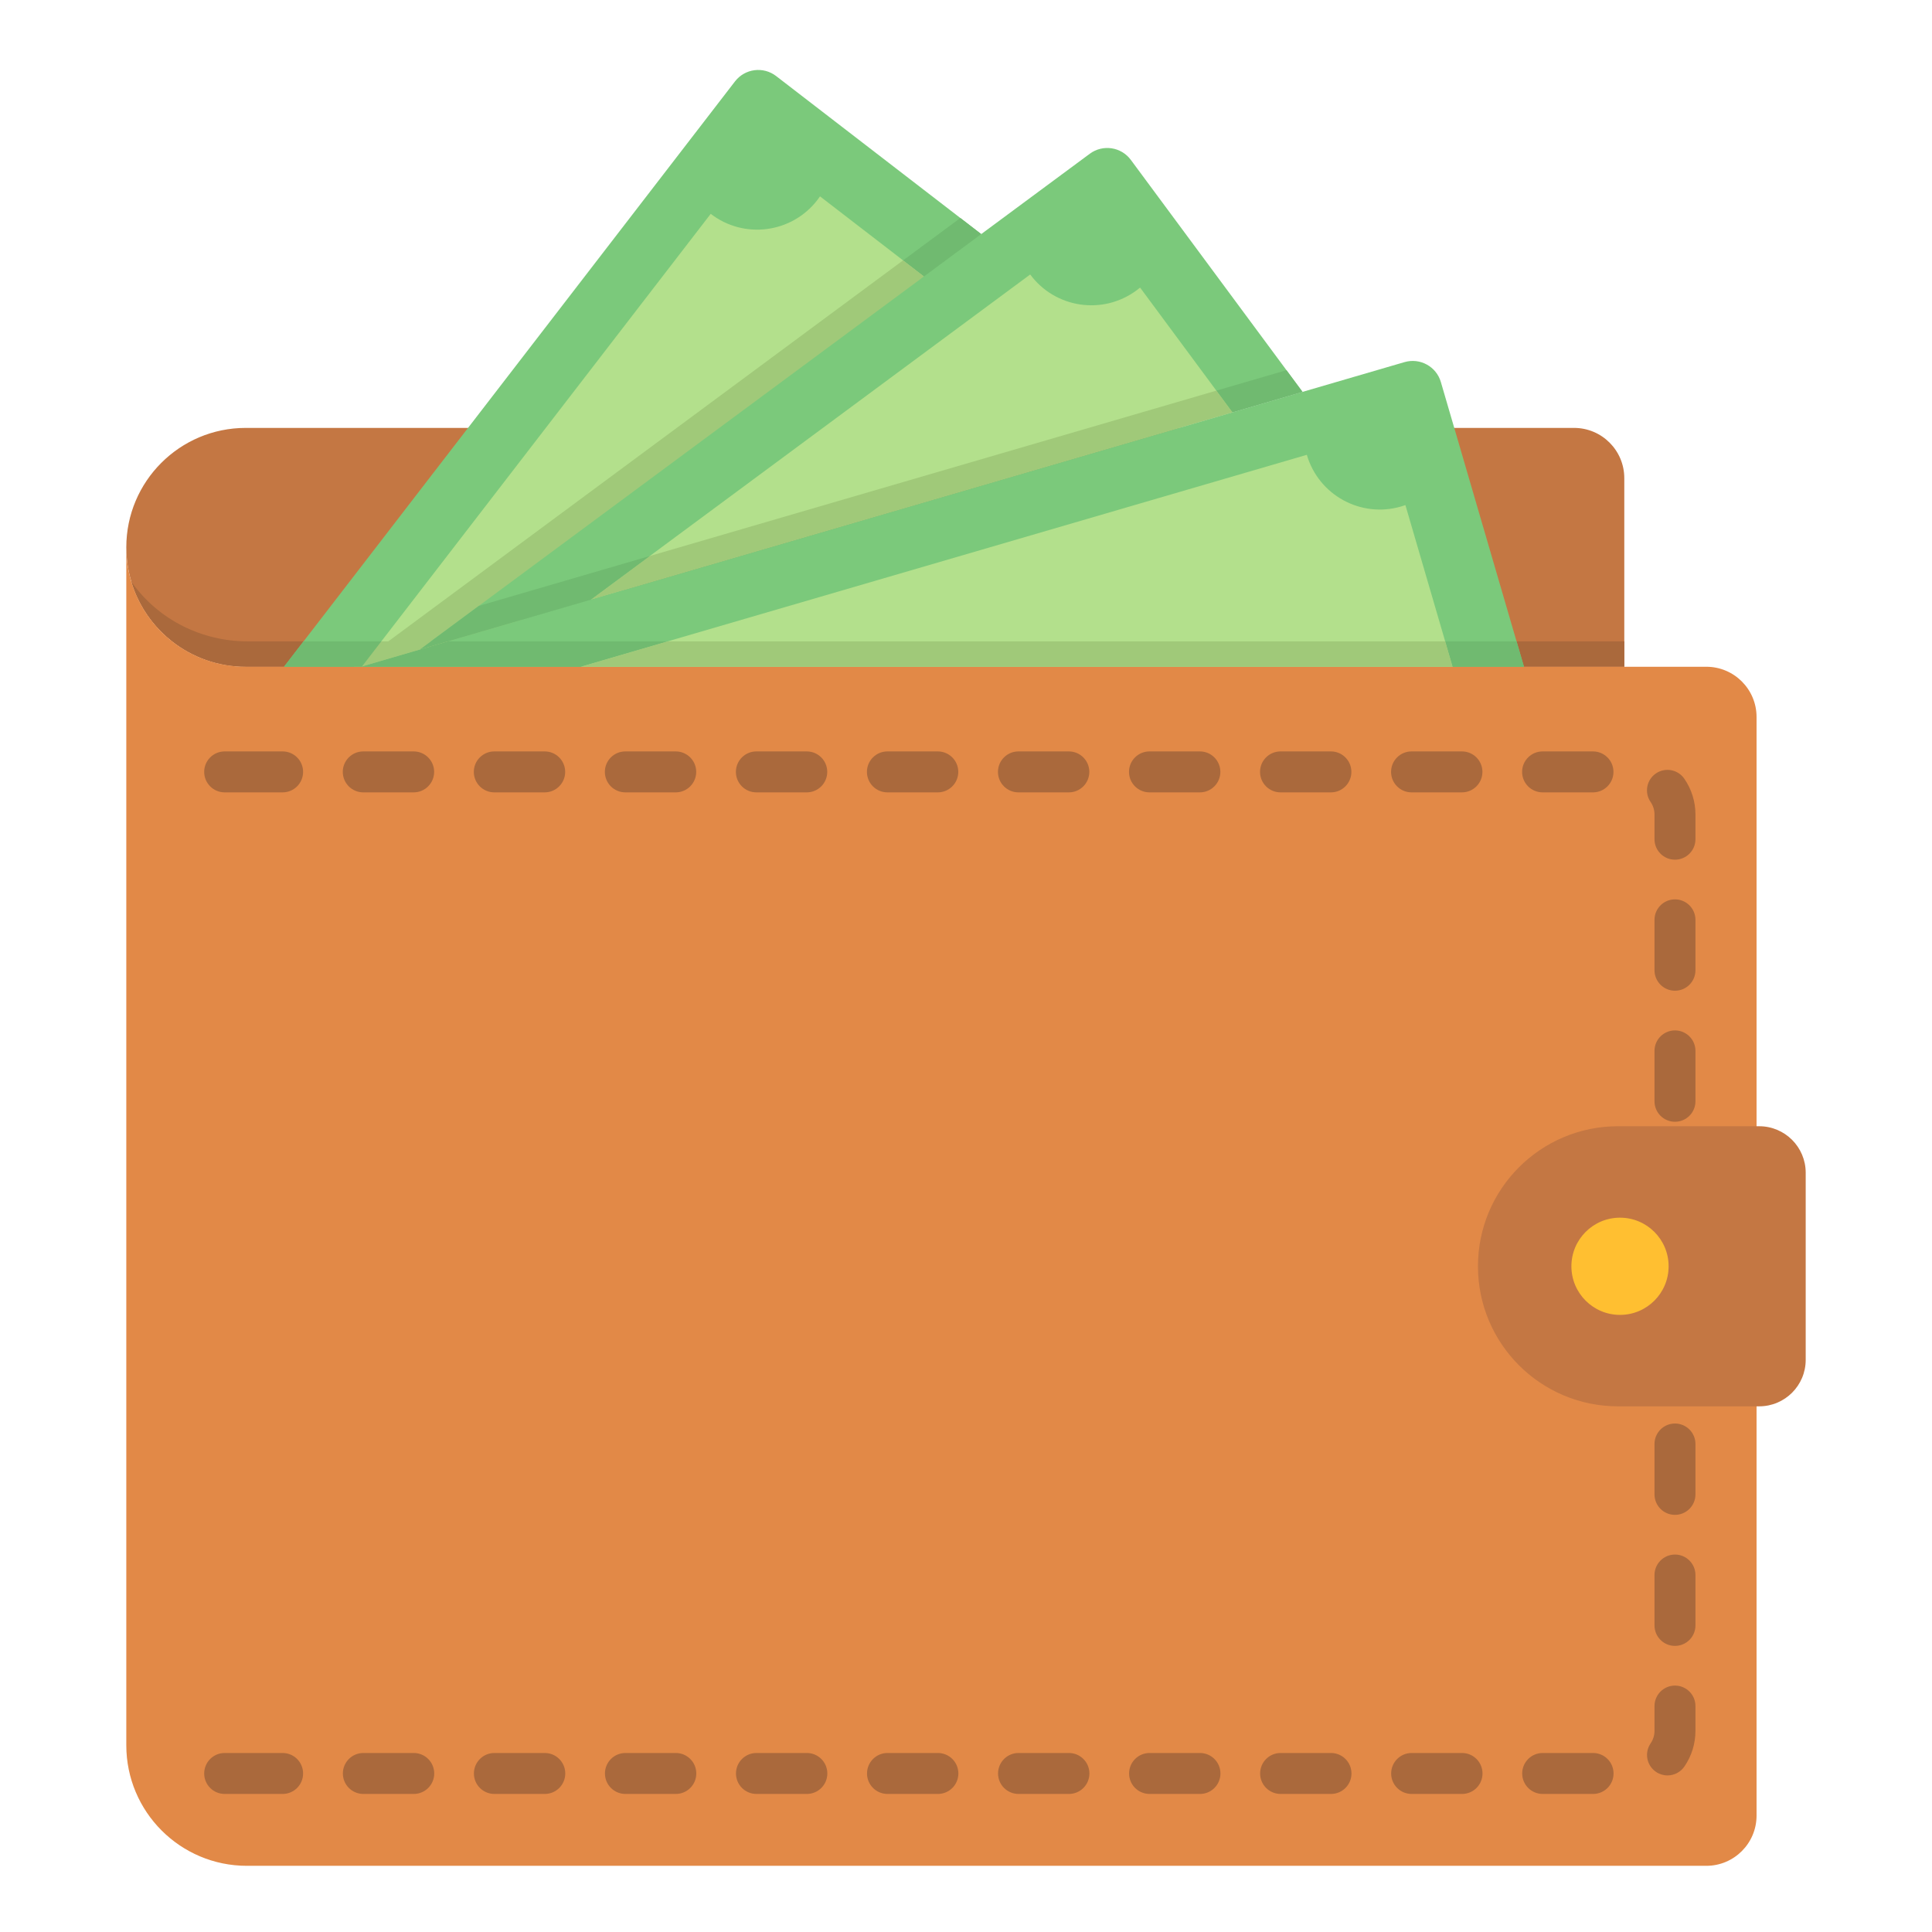
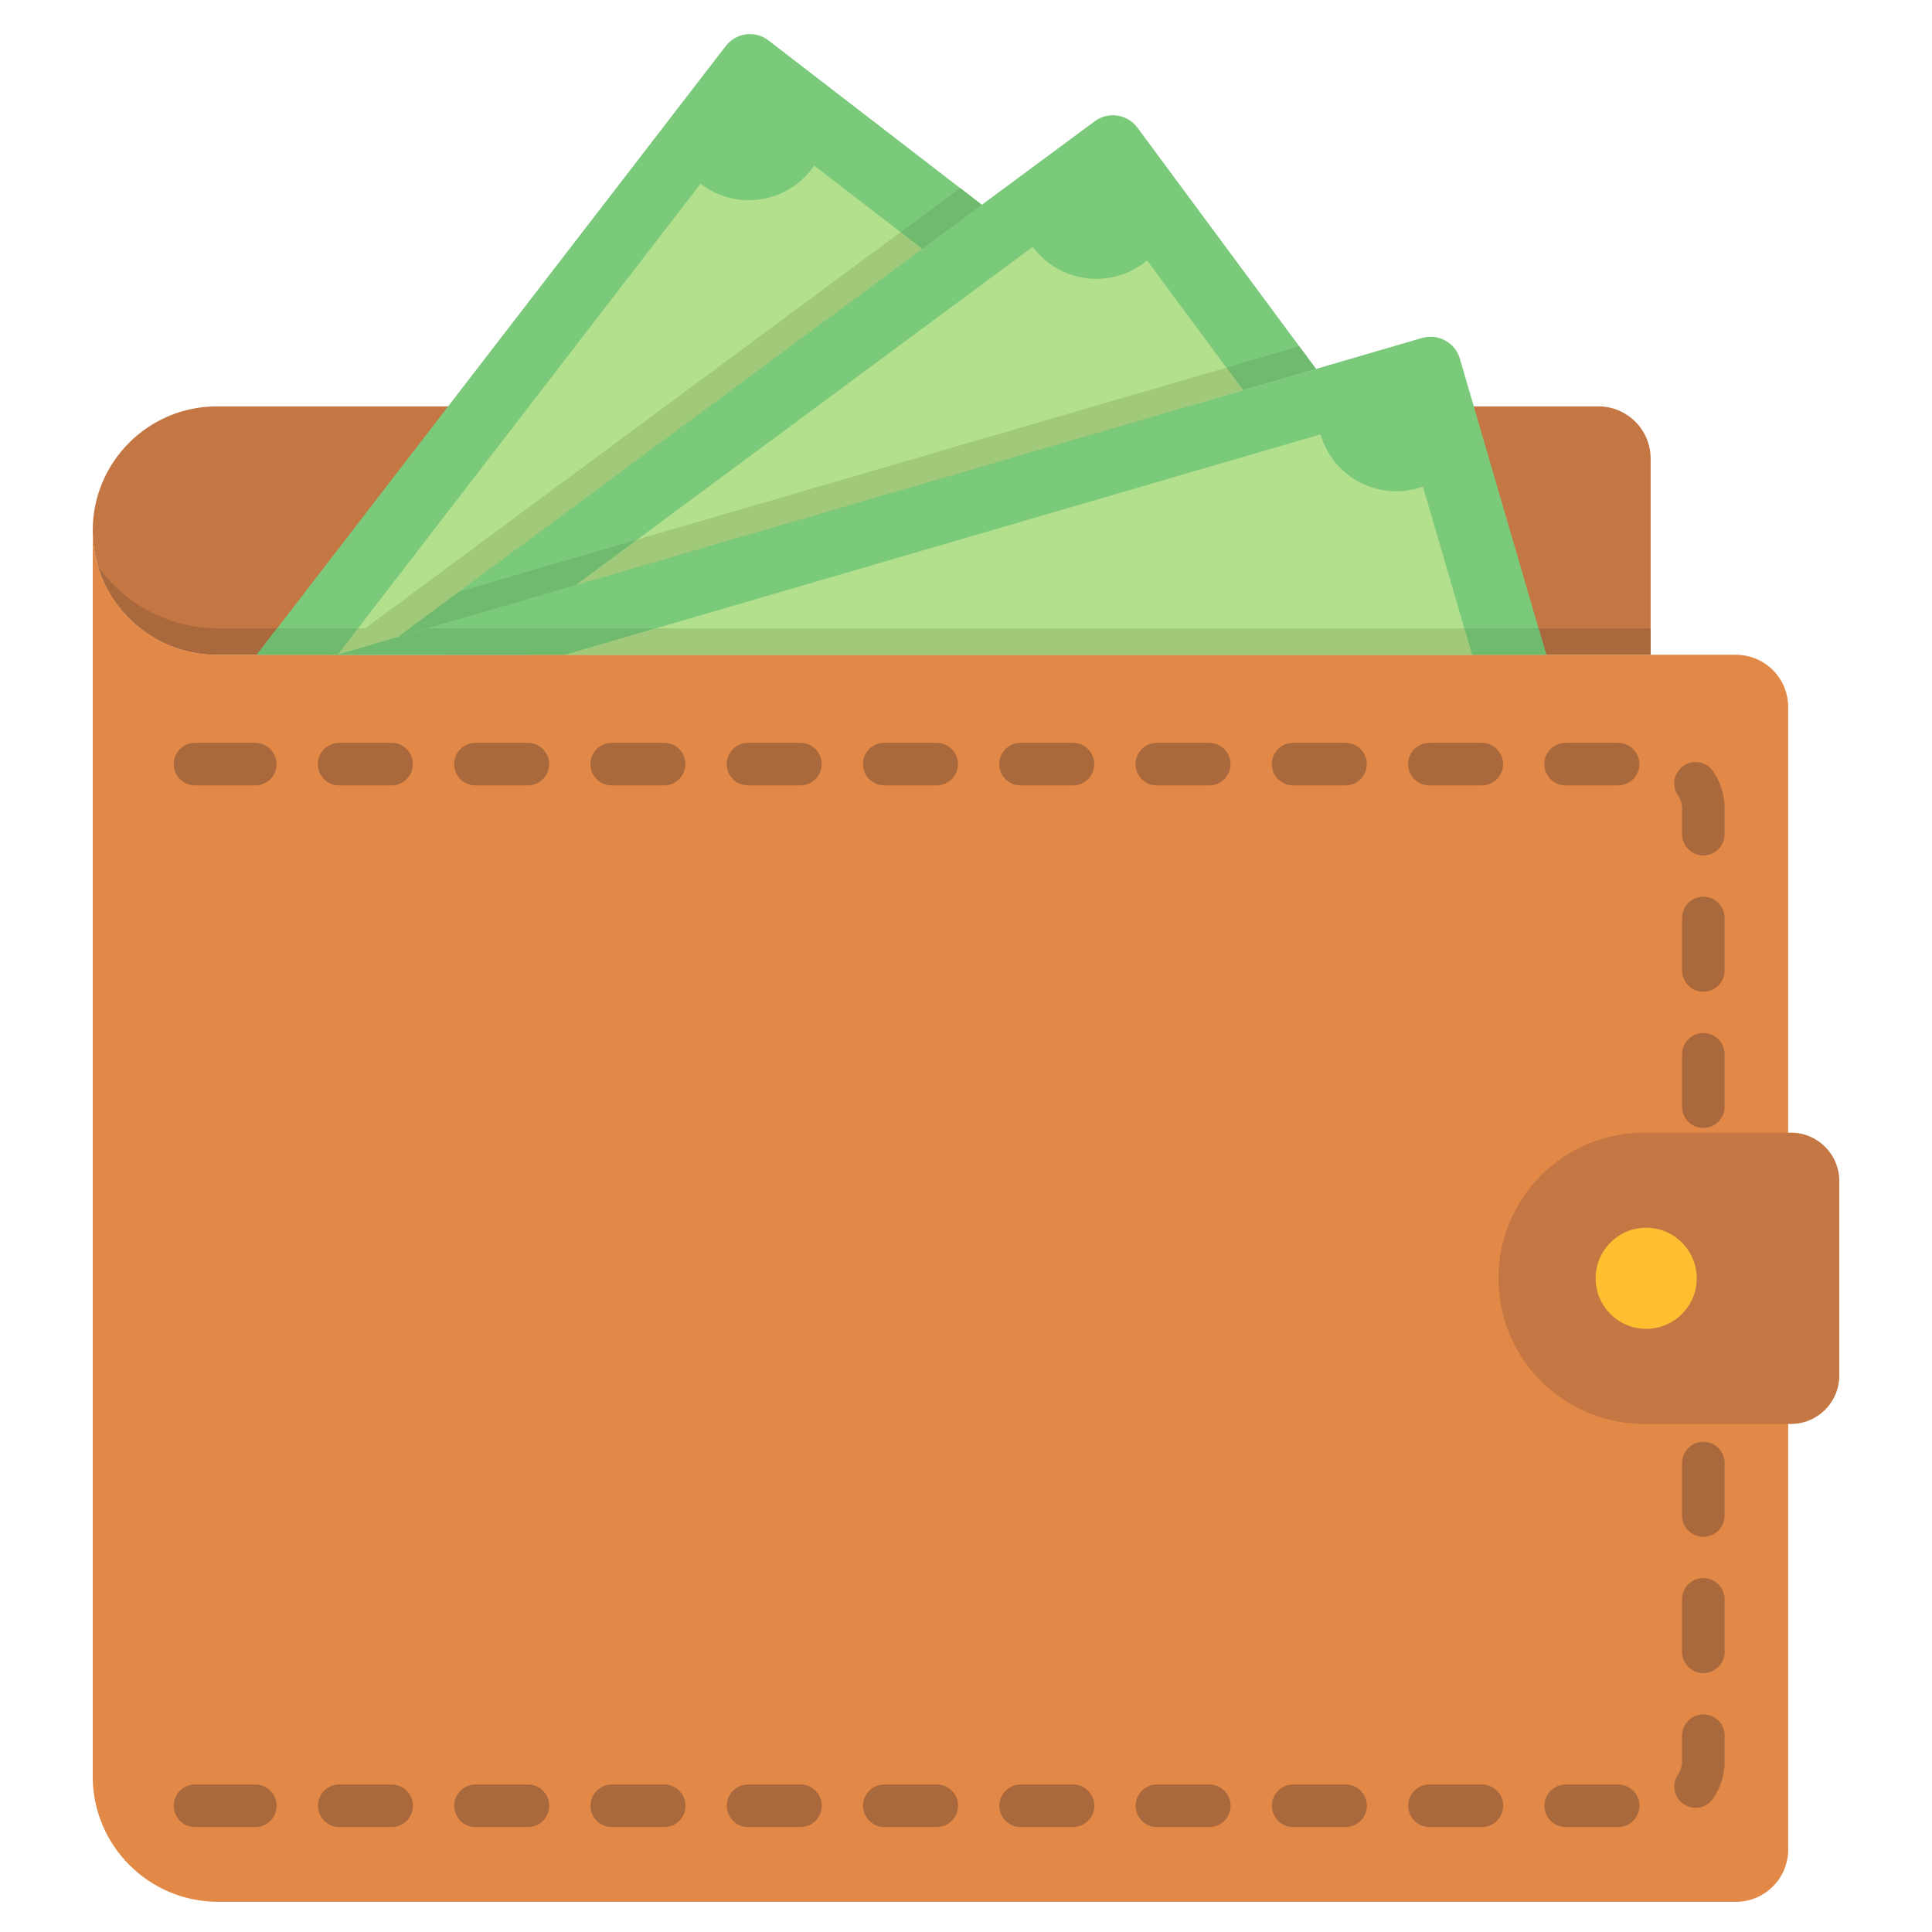
<svg xmlns="http://www.w3.org/2000/svg" viewBox="0 0 128 128">
-   <g transform="translate(-18.60305, -11.15917) scale(0.07509365)">
+   <g transform="translate(-21.90717, -14.16554) scale(0.0780974)">
    <path fill="#C47743" d="M1680.791 570.476v166.382H464.526c-24.507 0-47.063-8.374-64.958-22.411a106 106 0 0 1-9.539-8.455c-19.069-19.06-30.866-45.41-30.866-74.506 0-58.174 47.18-105.354 105.363-105.354h1171.93c24.489 0 44.335 19.855 44.335 44.344" />
    <path fill="#AA693C" d="M1680.791 714.447v22.411H464.526c-24.507 0-47.063-8.374-64.958-22.411a106 106 0 0 1-9.539-8.455c-12.168-12.159-21.373-27.289-26.431-44.208q.802 1.138 1.627 2.26c23.507 31.967 61.19 50.404 100.87 50.404z" />
    <path fill="#E28947" d="M1797.482 781.193v969.225c0 24.48-19.846 44.335-44.335 44.335H465.574c-58.761 0-106.411-47.641-106.411-106.411V631.486c0 29.096 11.797 55.446 30.866 74.506 19.06 19.069 45.401 30.866 74.497 30.866h1288.621c24.489.001 44.335 19.846 44.335 44.335" />
    <path fill="#7BC97B" d="m498.3 736.855 162.356-210.72 235.54-305.718c8.726-11.324 24.971-13.425 36.295-4.709l180.942 139.416-383.609 381.73z" />
    <path fill="#B3E08C" d="M1062.912 392.513 690.997 709.885l-31.607 26.973h-92.482l9.105-11.824 153.248-198.902 145.516-188.866c29.349 22.61 71.471 17.154 94.09-12.195a65 65 0 0 0 2.331-3.225l73.295 56.475z" />
    <path fill="#70BA70" d="M1113.434 355.125 784.292 682.65l-93.295 27.235 371.915-317.372-18.419-14.191 50.523-37.388z" />
    <path fill="#A0C979" d="M1062.912 392.513 690.997 709.885l-92.4 26.974h-38.554l15.971-11.825 11.698-8.654 2.61-1.933 454.171-336.125z" />
    <path fill="#7BC97B" d="M1396.905 494.344 618.181 721.656l51.977-38.472 539.065-398.942c11.481-8.5 27.696-6.079 36.187 5.402l137.323 185.551z" />
    <path fill="#B3E08C" d="m1335.064 512.393-566.02 165.226 51.986-38.472 335.61-248.377c22.032 29.782 64.036 36.06 93.828 14.01a63 63 0 0 0 3.125-2.457l67.297 90.919z" />
    <path fill="#7BC97B" d="m1592.272 736.855-61.496-210.72-11.812-40.454c-4.008-13.718-18.374-21.592-32.092-17.593l-198.864 58.047-721.907 210.72z" />
    <path fill="#70BA70" d="m1396.905 494.344-61.841 18.049-14.173-19.151 61.841-18.048z" />
    <path fill="#A0C979" d="m1335.064 512.393-566.02 165.226 51.986-38.473 436.303-127.349 63.558-18.555z" />
    <path fill="#B3E08C" d="m1529.304 736.855-41.624-142.617a66 66 0 0 1-3.795 1.224c-35.568 10.384-72.812-10.038-83.187-45.597l-640.636 186.99z" />
    <path fill="#70BA70" d="m836.847 714.447-76.782 22.412H566.104l76.773-22.412z" />
    <path fill="#70BA70" d="M1592.275 736.859h-62.97l-6.54-22.412h62.97z" />
    <path fill="#A0C979" d="M1529.305 736.859h-769.24l76.782-22.412h685.918z" />
    <path fill="#A0C979" d="m642.877 714.447-76.773 22.412h-6.061l24.128-22.412z" />
    <path fill="#70BA70" d="m821.03 639.146-51.986 38.473-150.863 44.037 51.977-38.473z" />
    <path fill="#70BA70" d="m584.171 714.447-17.263 22.412h-68.607l17.263-22.412z" />
    <path fill="#AA693C" d="M497.081 847.683h-51.138c-9.978 0-18.066-8.088-18.066-18.066s8.088-18.066 18.066-18.066h51.138c9.978 0 18.066 8.088 18.066 18.066s-8.088 18.066-18.066 18.066" />
    <path fill="#AA693C" d="M1653.245 1731.343h-44.465c-9.978 0-18.066-8.088-18.066-18.066s8.089-18.066 18.066-18.066h44.465c9.978 0 18.066 8.088 18.066 18.066s-8.088 18.066-18.066 18.066m-115.609 0h-44.465c-9.978 0-18.066-8.088-18.066-18.066s8.088-18.066 18.066-18.066h44.465c9.978 0 18.066 8.088 18.066 18.066s-8.088 18.066-18.066 18.066m-115.608 0h-44.465c-9.978 0-18.066-8.088-18.066-18.066s8.088-18.066 18.066-18.066h44.465c9.978 0 18.066 8.088 18.066 18.066s-8.088 18.066-18.066 18.066m-115.609 0h-44.465c-9.978 0-18.066-8.088-18.066-18.066s8.089-18.066 18.066-18.066h44.465c9.978 0 18.066 8.088 18.066 18.066s-8.088 18.066-18.066 18.066m-115.608 0h-44.465c-9.978 0-18.066-8.088-18.066-18.066s8.088-18.066 18.066-18.066h44.465c9.978 0 18.066 8.088 18.066 18.066s-8.088 18.066-18.066 18.066m-115.609 0h-44.465c-9.978 0-18.066-8.088-18.066-18.066s8.088-18.066 18.066-18.066h44.465c9.978 0 18.066 8.088 18.066 18.066s-8.088 18.066-18.066 18.066m-115.608 0h-44.465c-9.978 0-18.066-8.088-18.066-18.066s8.088-18.066 18.066-18.066h44.465c9.978 0 18.066 8.088 18.066 18.066s-8.089 18.066-18.066 18.066m-115.61 0H799.52c-9.978 0-18.066-8.088-18.066-18.066s8.088-18.066 18.066-18.066h44.465c9.978 0 18.066 8.088 18.066 18.066s-8.089 18.066-18.067 18.066m-115.608 0h-44.465c-9.978 0-18.066-8.088-18.066-18.066s8.088-18.066 18.066-18.066h44.465c9.978 0 18.066 8.088 18.066 18.066.001 9.978-8.088 18.066-18.066 18.066m-115.608 0h-44.466c-9.978 0-18.066-8.088-18.066-18.066s8.088-18.066 18.066-18.066h44.466c9.978 0 18.066 8.088 18.066 18.066.001 9.978-8.088 18.066-18.066 18.066m1106.136-16.349a18 18 0 0 1-10.211-3.175c-8.225-5.648-10.314-16.895-4.667-25.12a19.4 19.4 0 0 0 3.413-11.045v-21.85c0-9.978 8.088-18.066 18.066-18.066s18.066 8.088 18.066 18.066v21.85c0 11.308-3.375 22.2-9.759 31.498-3.501 5.101-9.157 7.842-14.908 7.842m6.602-114.267c-9.978 0-18.066-8.089-18.066-18.066v-44.465c0-9.978 8.088-18.066 18.066-18.066s18.066 8.089 18.066 18.066v44.465c0 9.978-8.088 18.066-18.066 18.066m0-115.608c-9.978 0-18.066-8.088-18.066-18.066v-44.465c0-9.978 8.088-18.066 18.066-18.066s18.066 8.088 18.066 18.066v44.465c0 9.978-8.088 18.066-18.066 18.066m0-115.609c-9.978 0-18.066-8.088-18.066-18.066v-44.465c0-9.978 8.088-18.066 18.066-18.066s18.066 8.088 18.066 18.066v44.465c0 9.978-8.088 18.066-18.066 18.066m0-115.608c-9.978 0-18.066-8.089-18.066-18.066v-44.465c0-9.978 8.088-18.066 18.066-18.066s18.066 8.088 18.066 18.066v44.465c0 9.977-8.088 18.066-18.066 18.066m0-115.609c-9.978 0-18.066-8.088-18.066-18.066v-44.465c0-9.978 8.088-18.066 18.066-18.066s18.066 8.088 18.066 18.066v44.465c0 9.978-8.088 18.066-18.066 18.066m0-115.608c-9.978 0-18.066-8.088-18.066-18.066v-44.465c0-9.978 8.088-18.066 18.066-18.066s18.066 8.088 18.066 18.066v44.465c0 9.977-8.088 18.066-18.066 18.066m0-115.609c-9.978 0-18.066-8.088-18.066-18.066v-21.771a19.4 19.4 0 0 0-3.436-11.078c-5.666-8.213-3.6-19.465 4.613-25.13 8.213-5.666 19.465-3.601 25.13 4.613 6.428 9.319 9.826 20.244 9.826 31.595v21.771c-.001 9.978-8.089 18.066-18.067 18.066m-72.34-59.393h-44.465c-9.978 0-18.066-8.088-18.066-18.066s8.089-18.066 18.066-18.066h44.465c9.978 0 18.066 8.088 18.066 18.066s-8.088 18.066-18.066 18.066m-115.608 0h-44.465c-9.978 0-18.066-8.088-18.066-18.066s8.088-18.066 18.066-18.066h44.465c9.978 0 18.066 8.088 18.066 18.066s-8.088 18.066-18.066 18.066m-115.608 0h-44.465c-9.978 0-18.066-8.088-18.066-18.066s8.088-18.066 18.066-18.066h44.465c9.978 0 18.066 8.088 18.066 18.066s-8.088 18.066-18.066 18.066m-115.609 0h-44.465c-9.978 0-18.066-8.088-18.066-18.066s8.089-18.066 18.066-18.066h44.465c9.978 0 18.066 8.088 18.066 18.066s-8.088 18.066-18.066 18.066m-115.608 0h-44.466c-9.978 0-18.066-8.088-18.066-18.066s8.088-18.066 18.066-18.066h44.466c9.978 0 18.066 8.088 18.066 18.066s-8.088 18.066-18.066 18.066m-115.609 0h-44.465c-9.978 0-18.066-8.088-18.066-18.066s8.088-18.066 18.066-18.066h44.465c9.978 0 18.066 8.088 18.066 18.066s-8.088 18.066-18.066 18.066m-115.608 0H915.05c-9.978 0-18.066-8.088-18.066-18.066s8.088-18.066 18.066-18.066h44.466c9.978 0 18.066 8.088 18.066 18.066s-8.088 18.066-18.066 18.066m-115.609 0h-44.465c-9.978 0-18.066-8.088-18.066-18.066s8.088-18.066 18.066-18.066h44.465c9.978 0 18.066 8.088 18.066 18.066s-8.088 18.066-18.066 18.066m-115.608 0h-44.466c-9.978 0-18.066-8.088-18.066-18.066s8.088-18.066 18.066-18.066h44.466c9.978 0 18.066 8.088 18.066 18.066s-8.088 18.066-18.066 18.066m-115.609 0h-44.465c-9.978 0-18.066-8.088-18.066-18.066s8.088-18.066 18.066-18.066h44.465c9.978 0 18.066 8.088 18.066 18.066s-8.088 18.066-18.066 18.066" />
    <path fill="#AA693C" d="M497.081 1731.343h-51.138c-9.978 0-18.066-8.088-18.066-18.066s8.088-18.066 18.066-18.066h51.138c9.978 0 18.066 8.088 18.066 18.066.001 9.978-8.088 18.066-18.066 18.066" />
    <path fill="#C47743" d="M1675.242 1389.359h124.573c22.656 0 41.023-18.366 41.023-41.023v-165.069c0-22.656-18.366-41.023-41.023-41.023h-124.573c-68.239 0-123.557 55.318-123.557 123.557s55.318 123.558 123.557 123.558" />
    <circle cx="1677.01" cy="1265.803" r="42.885" fill="#FFBF31" />
  </g>
</svg>
